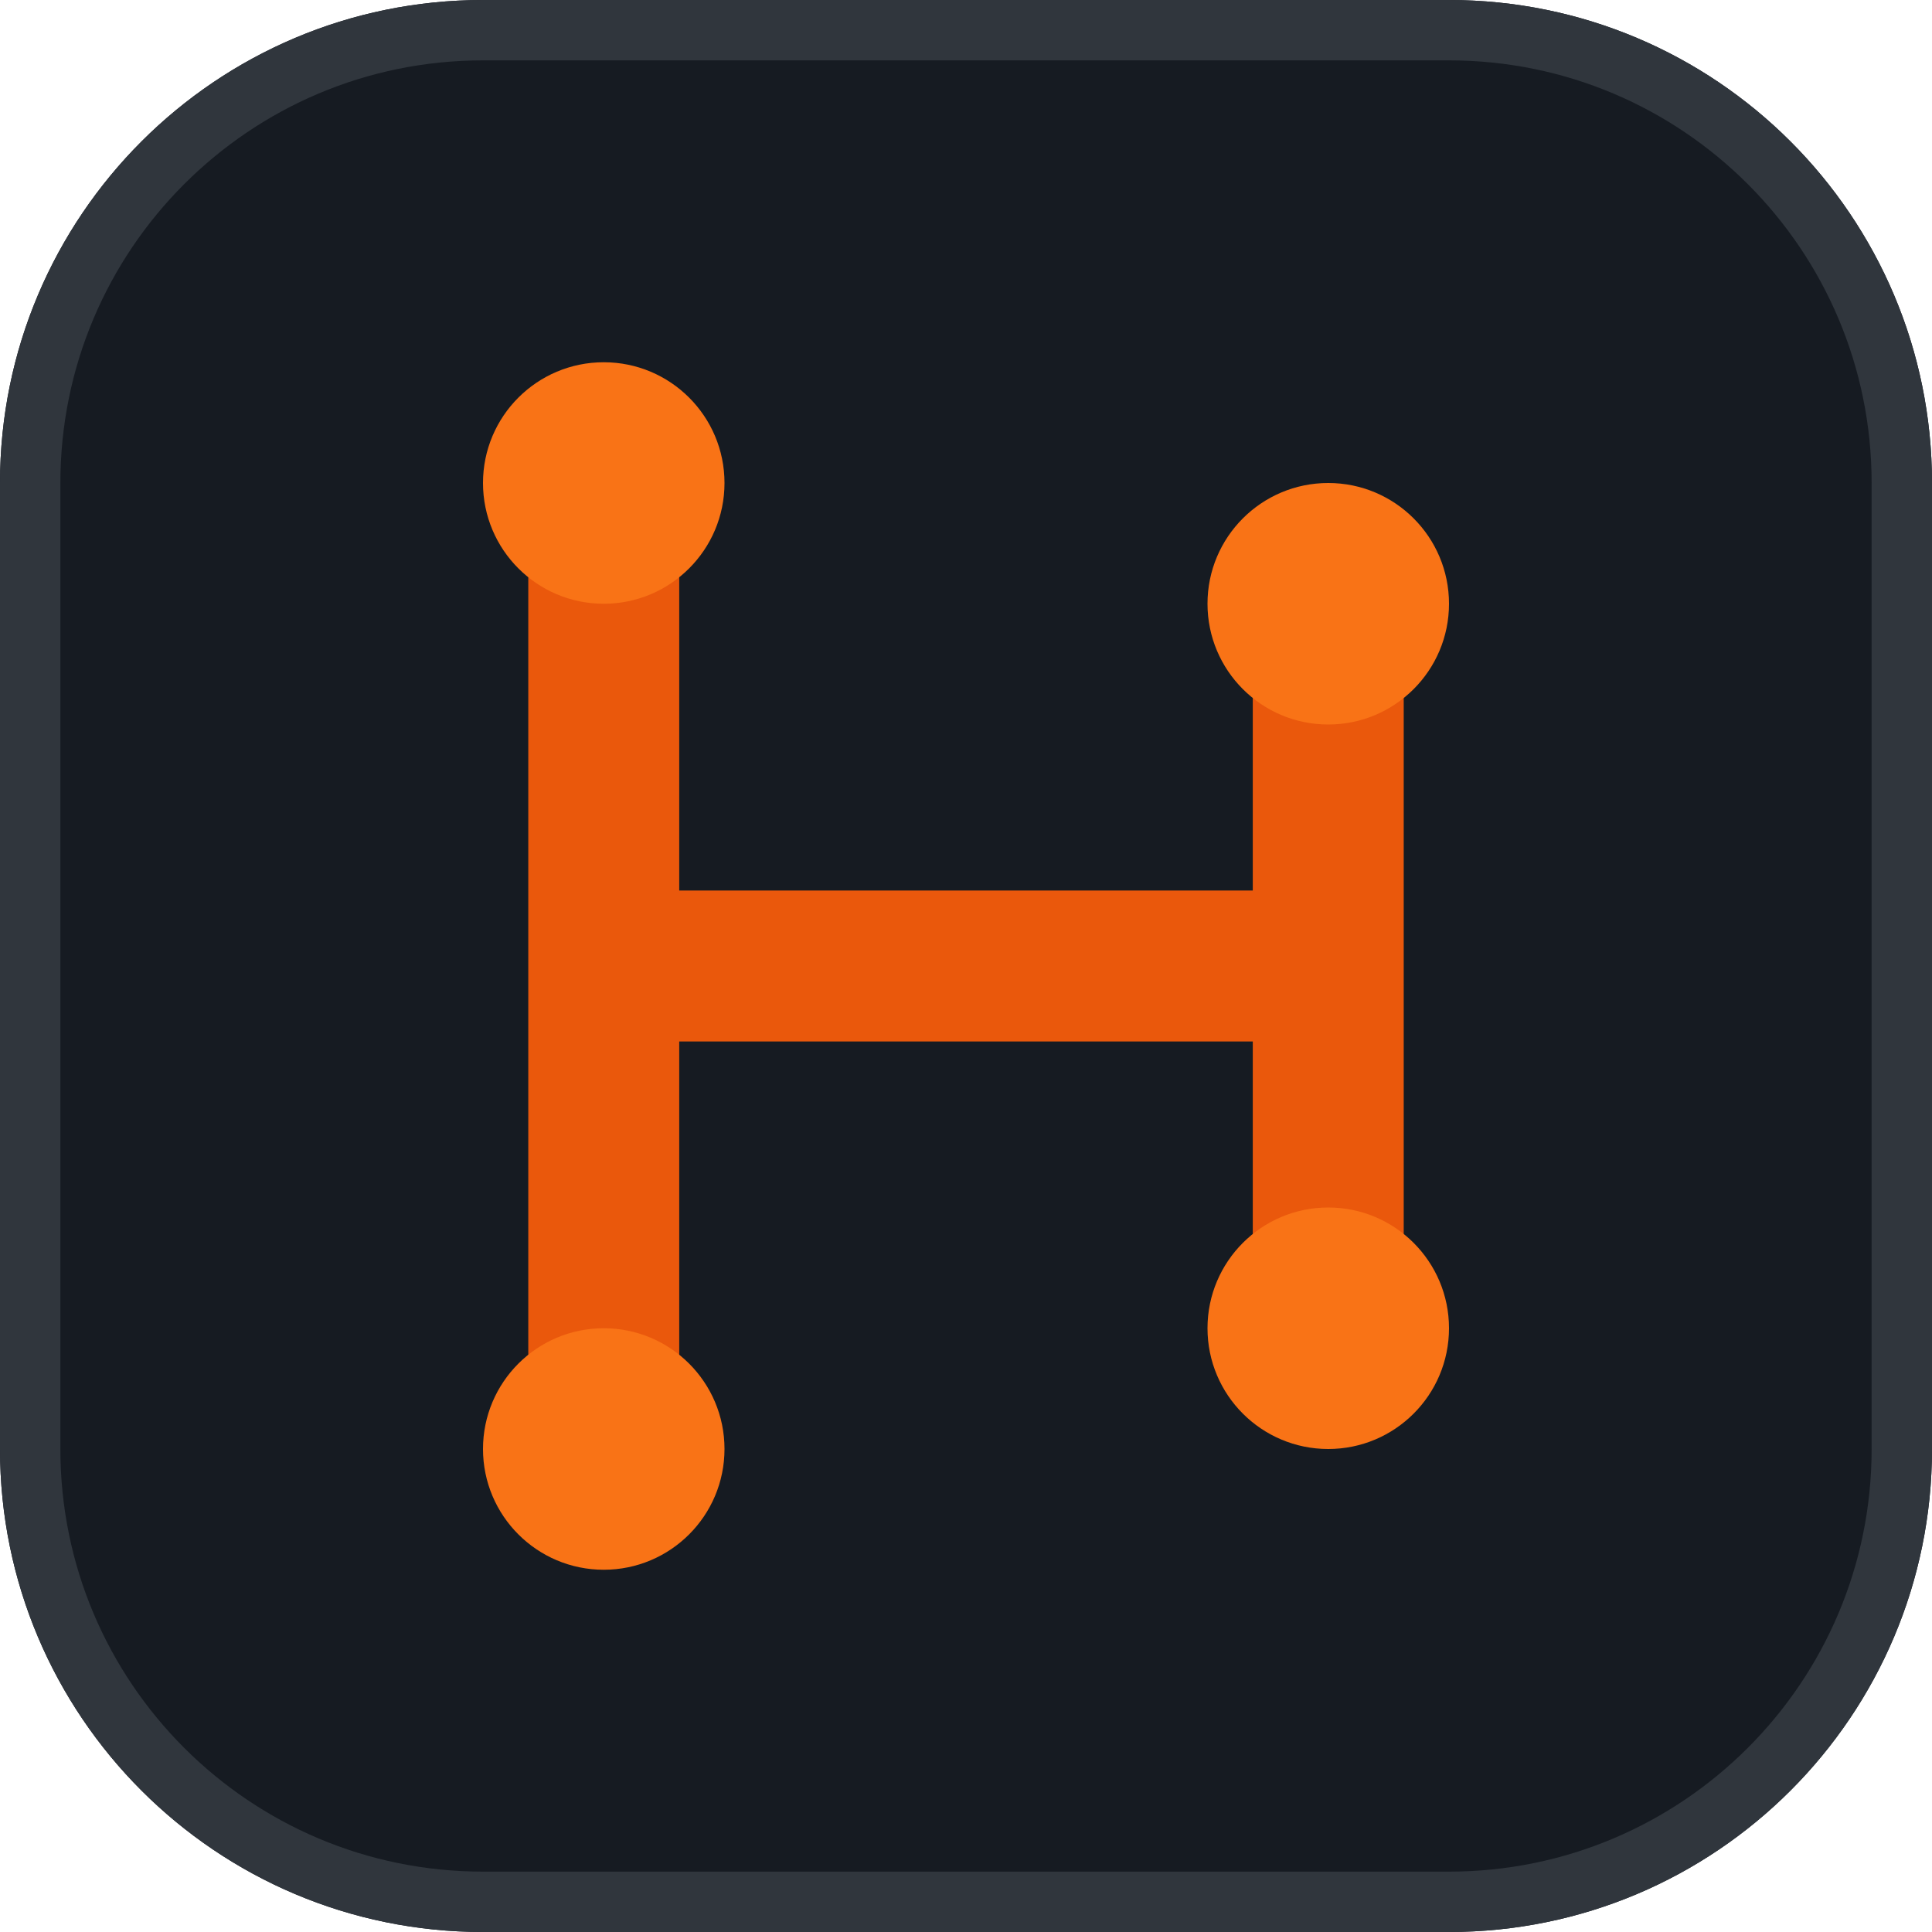
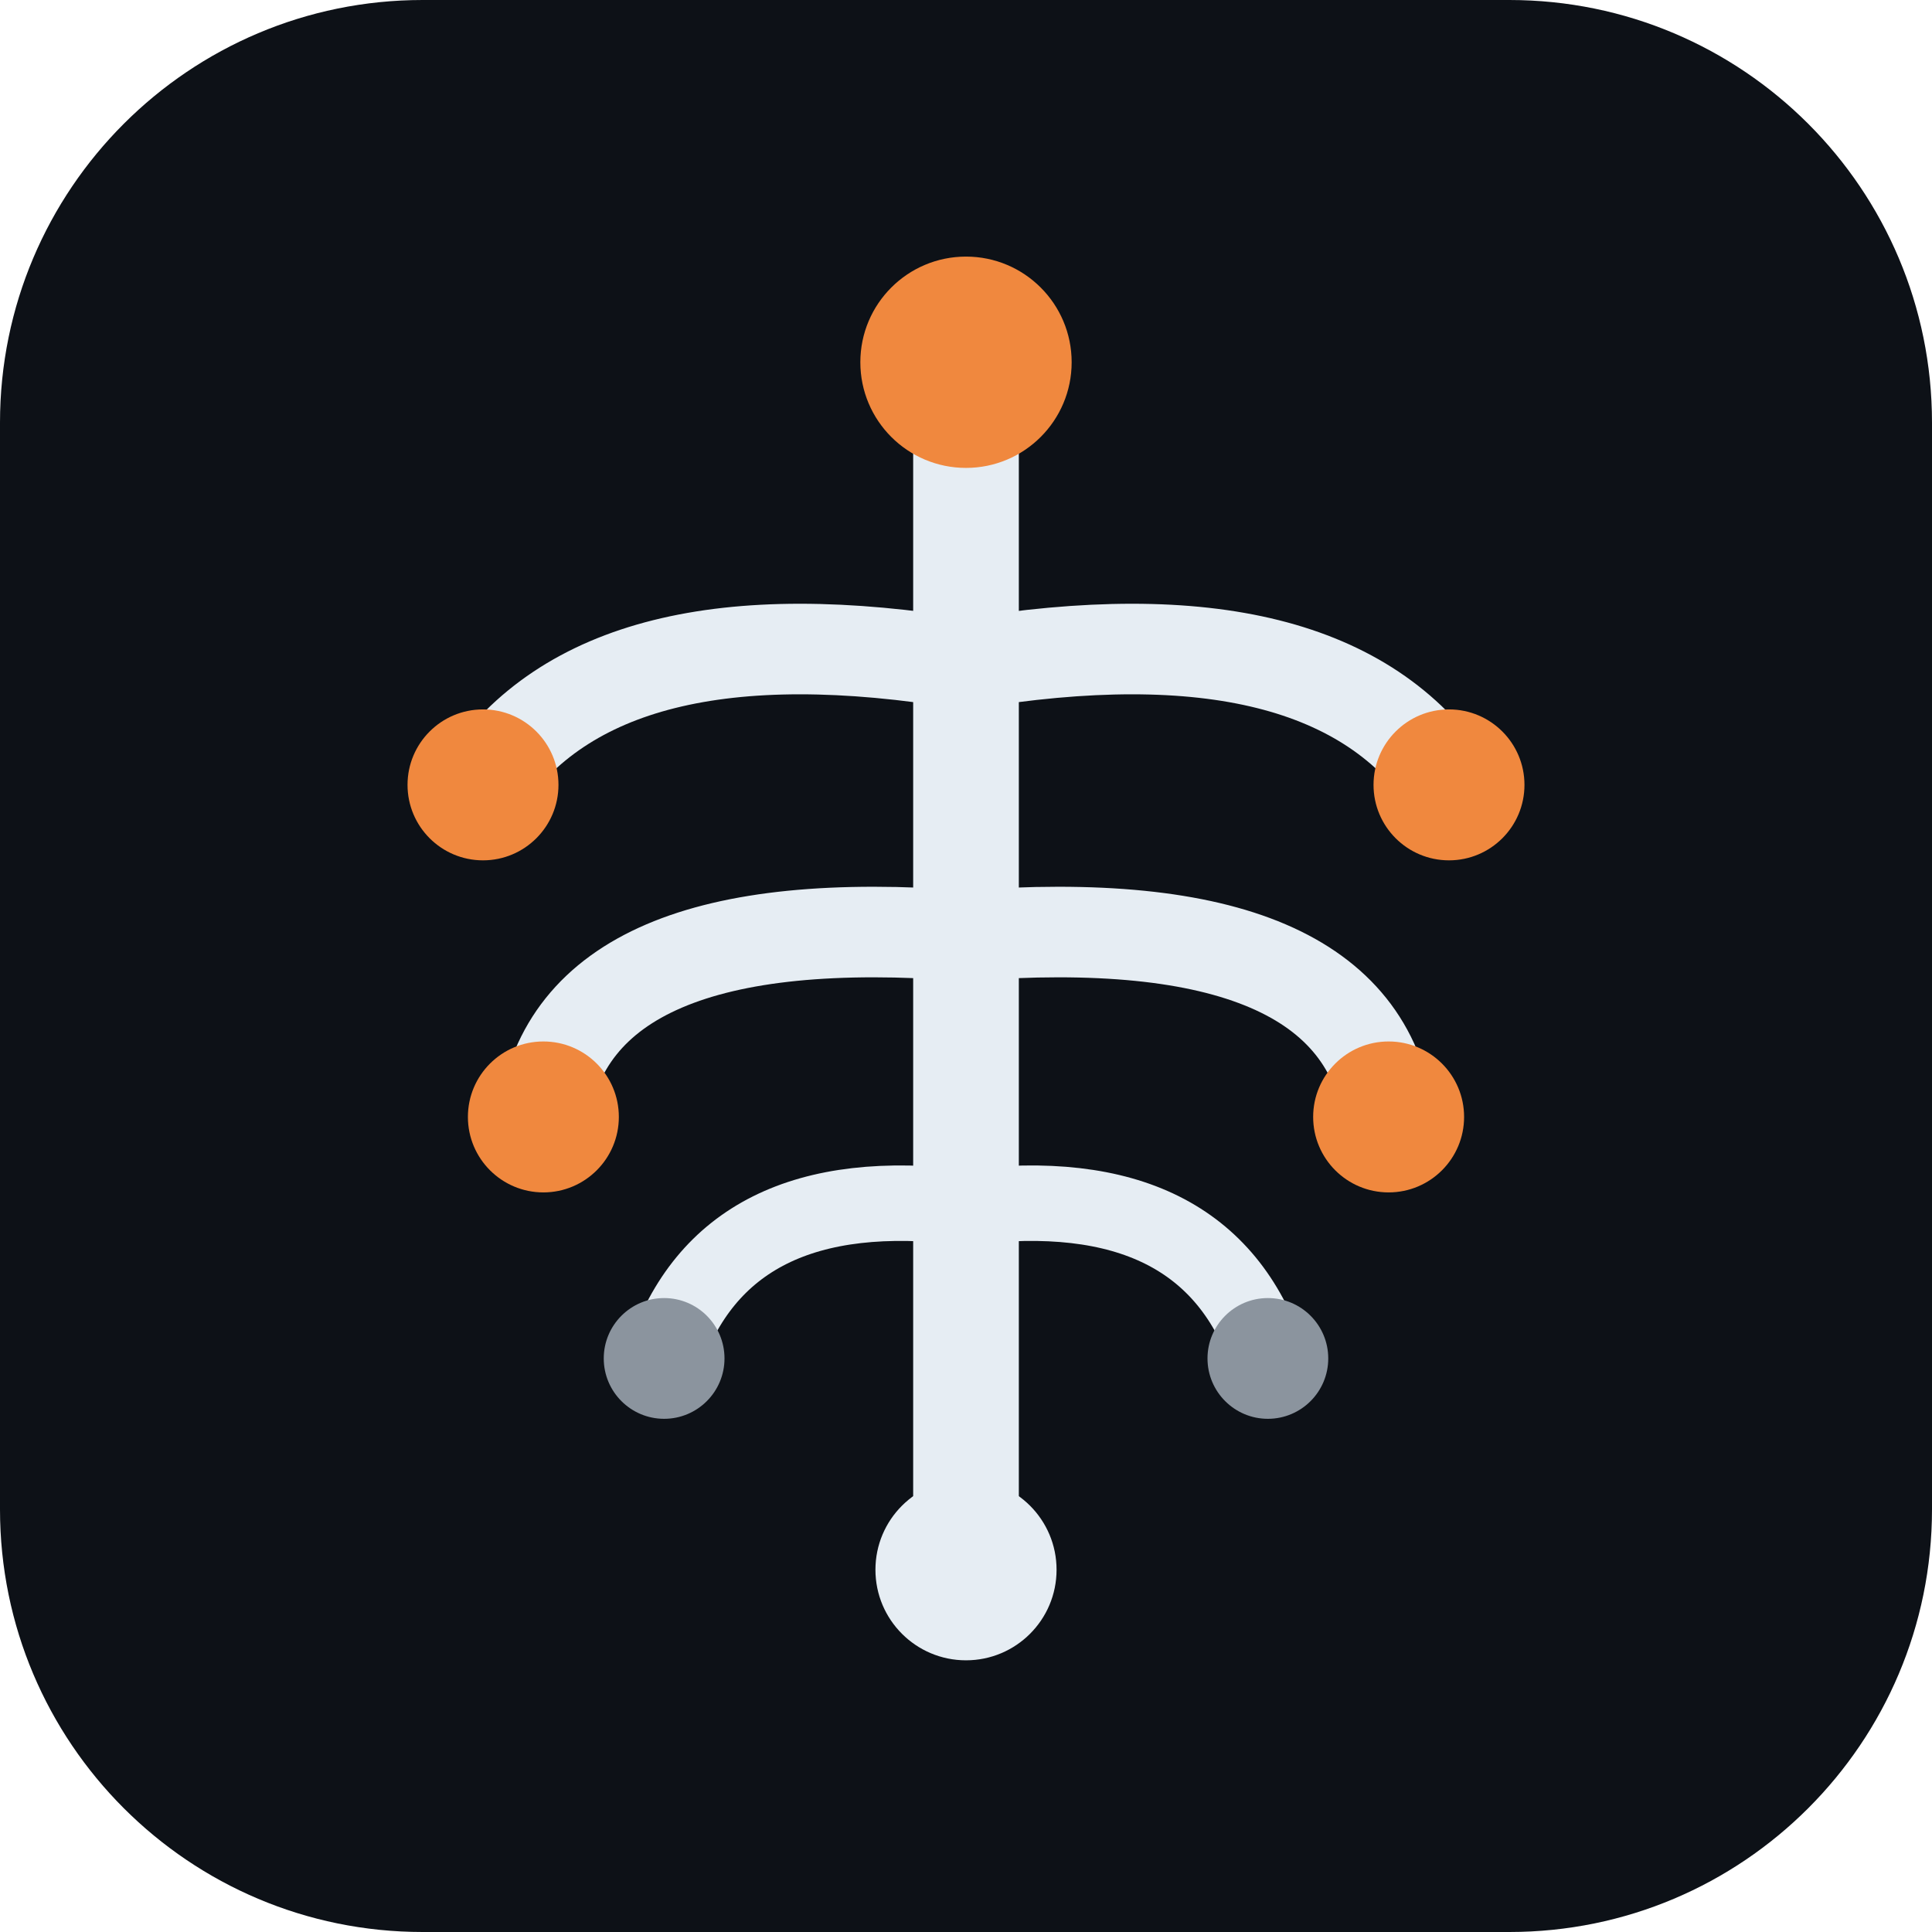
- <svg xmlns="http://www.w3.org/2000/svg" viewBox="0 0 32 32" fill="none">
-   <rect width="32" height="32" rx="8" fill="#161b22" />
-   <rect x="0.5" y="0.5" width="31" height="31" rx="7.5" stroke="#30363d" />
-   <path d="M10 8V24M10 16H22M22 16V10M22 16V22" stroke="#ea580c" stroke-width="2.5" stroke-linecap="round" stroke-linejoin="round" />
-   <circle cx="10" cy="8" r="2" fill="#f97316" />
-   <circle cx="10" cy="24" r="2" fill="#f97316" />
-   <circle cx="22" cy="10" r="2" fill="#f97316" />
-   <circle cx="22" cy="22" r="2" fill="#f97316" />
+ <svg xmlns="http://www.w3.org/2000/svg" viewBox="0 0 64 64" width="64" height="64">
+   <rect width="64" height="64" rx="14" fill="#0d1117" />
+   <line x1="32" y1="12" x2="32" y2="52" stroke="#e6edf3" stroke-width="3.5" stroke-linecap="round" />
+   <circle cx="32" cy="12" r="3.5" fill="#f0883e" />
+   <circle cx="32" cy="52" r="3" fill="#e6edf3" />
+   <path d="M 32 22 Q 20 20, 16 26" fill="none" stroke="#e6edf3" stroke-width="3" stroke-linecap="round" />
+   <circle cx="16" cy="26" r="2.5" fill="#f0883e" />
+   <path d="M 32 22 Q 44 20, 48 26" fill="none" stroke="#e6edf3" stroke-width="3" stroke-linecap="round" />
+   <circle cx="48" cy="26" r="2.5" fill="#f0883e" />
+   <path d="M 32 31 Q 19 30, 18 37" fill="none" stroke="#e6edf3" stroke-width="3" stroke-linecap="round" />
+   <circle cx="18" cy="37" r="2.5" fill="#f0883e" />
+   <path d="M 32 31 Q 45 30, 46 37" fill="none" stroke="#e6edf3" stroke-width="3" stroke-linecap="round" />
+   <circle cx="46" cy="37" r="2.5" fill="#f0883e" />
+   <path d="M 32 40 Q 24 39, 22 45" fill="none" stroke="#e6edf3" stroke-width="2.5" stroke-linecap="round" />
+   <circle cx="22" cy="45" r="2" fill="#8b949e" />
+   <path d="M 32 40 Q 40 39, 42 45" fill="none" stroke="#e6edf3" stroke-width="2.5" stroke-linecap="round" />
+   <circle cx="42" cy="45" r="2" fill="#8b949e" />
</svg>
